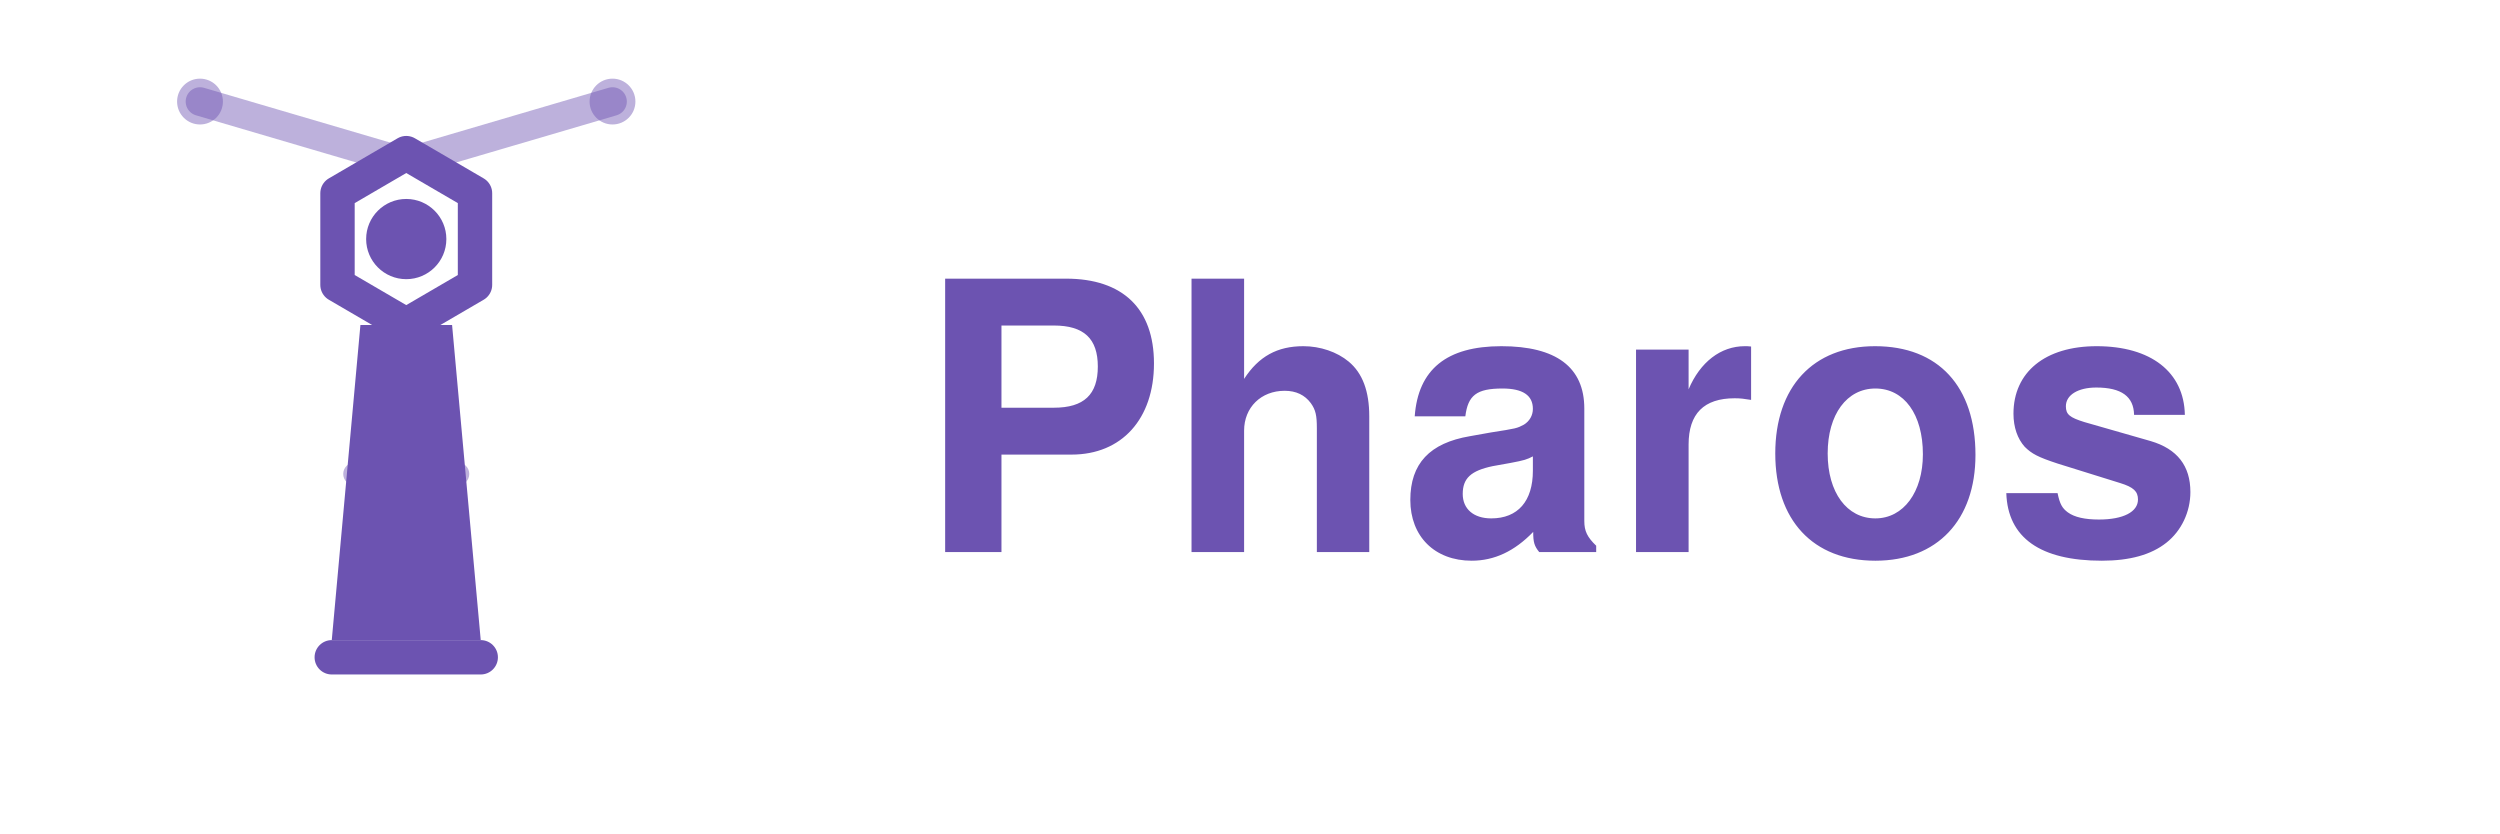
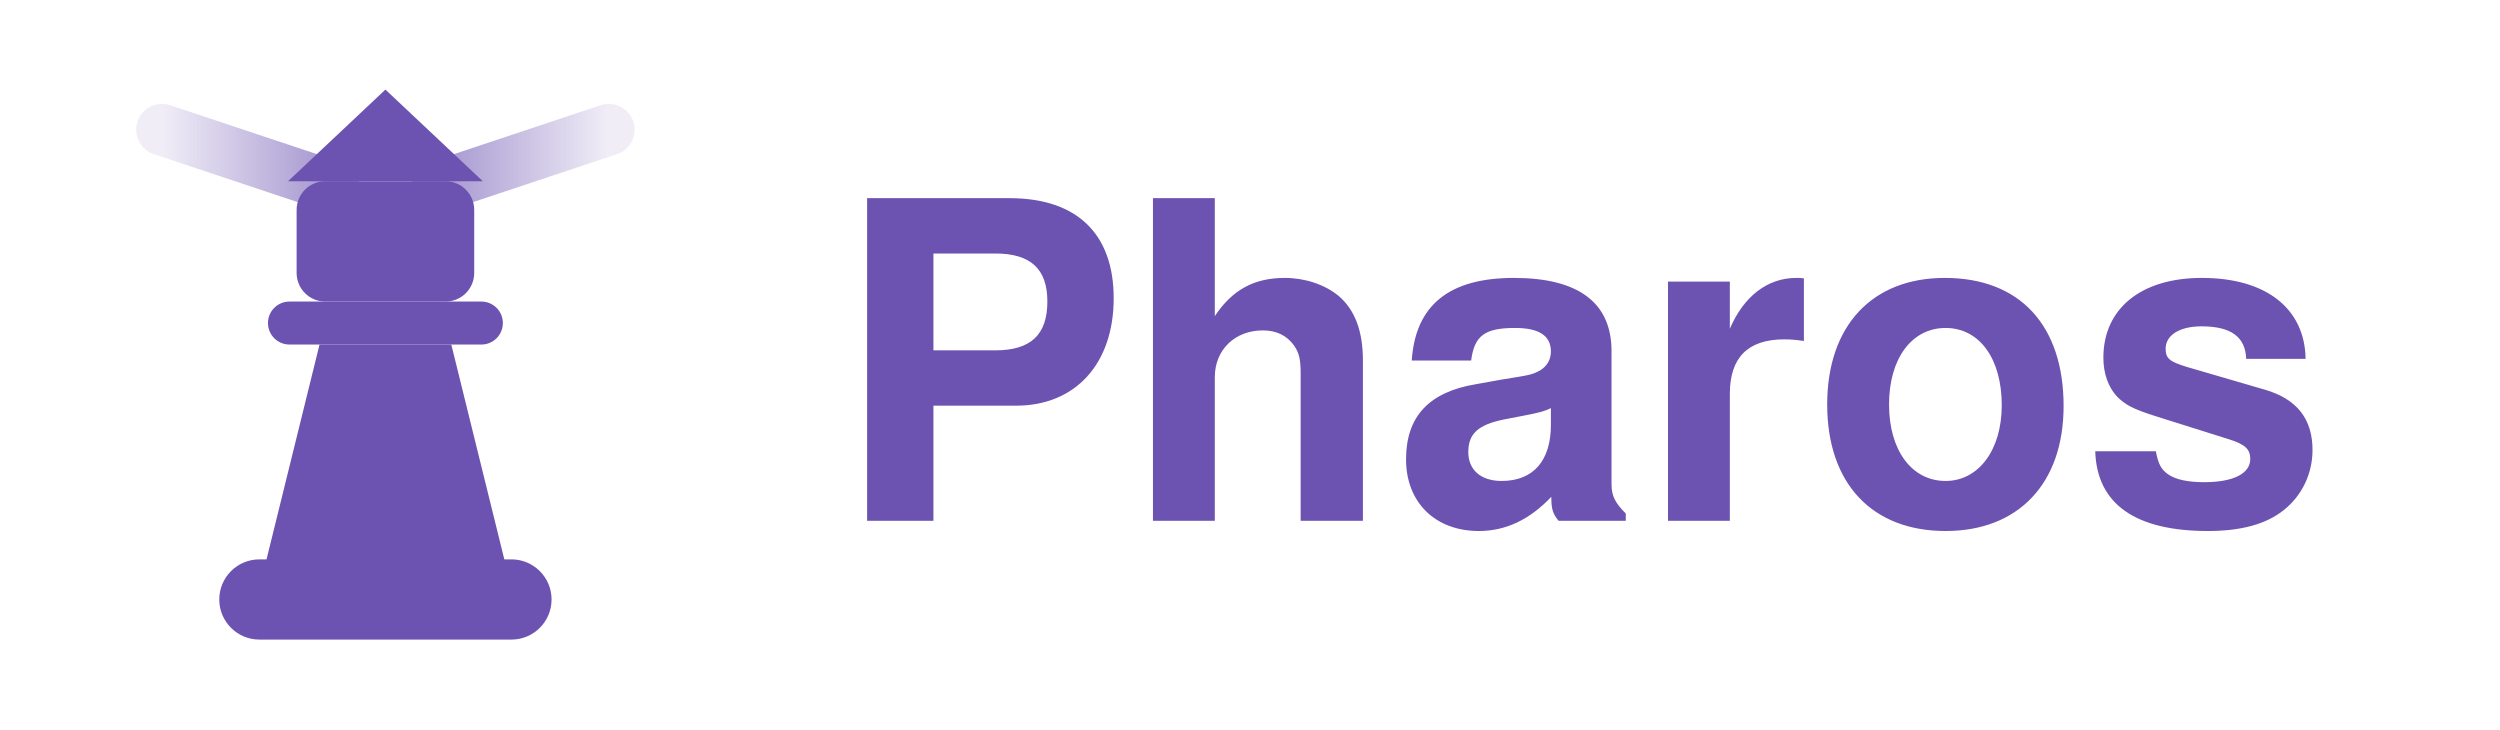
- <svg xmlns="http://www.w3.org/2000/svg" width="240px" height="80px" viewBox="0 0 240 80" version="1.1">
+ <svg xmlns="http://www.w3.org/2000/svg" width="96px" height="28px" viewBox="0 0 96 28" version="1.1">
+   <defs>
+     <linearGradient id="pharosBeamL" x1="100%" y1="0%" x2="0%" y2="0%">
+       <stop offset="0%" stop-color="#6C53B1" stop-opacity="0.62" />
+       <stop offset="100%" stop-color="#6C53B1" stop-opacity="0.1" />
+     </linearGradient>
+     <linearGradient id="pharosBeamR" x1="0%" y1="0%" x2="100%" y2="0%">
+       <stop offset="0%" stop-color="#6C53B1" stop-opacity="0.62" />
+       <stop offset="100%" stop-color="#6C53B1" stop-opacity="0.1" />
+     </linearGradient>
+   </defs>
  <g fill="none" fill-rule="evenodd">
-     <g transform="translate(6, 7) scale(0.55)">
-       <g stroke="#6C53B1" stroke-width="5" stroke-linecap="round" opacity="0.45">
-         <line x1="58" y1="15" x2="24" y2="5" />
-         <line x1="62" y1="15" x2="96" y2="5" />
-       </g>
-       <g fill="#6C53B1" opacity="0.45">
-         <circle cx="24" cy="5" r="4" />
-         <circle cx="96" cy="5" r="4" />
+     <g transform="translate(1.6, 0.8) scale(1.1)">
+       <g stroke-width="1.8" stroke-linecap="round">
+         <line x1="10.2" y1="5.8" x2="4.2" y2="3.8" stroke="url(#pharosBeamL)" />
+         <line x1="13.8" y1="5.8" x2="19.8" y2="3.8" stroke="url(#pharosBeamR)" />
      </g>
      <g fill="#6C53B1">
-         <rect x="44" y="99" width="32" height="6" rx="3" />
-         <path d="M52,44 L68,44 L73,99 L47,99 Z" />
-         <rect x="49" y="68" width="22" height="4" rx="2" opacity="0.45" />
-         <circle cx="60" cy="29" r="7" />
+         <path d="M12,2.4 L15.4,5.6 L8.6,5.6 Z" />
+         <rect x="8.9" y="5.6" width="6.2" height="4.2" rx="1" />
+         <rect x="7.9" y="9.8" width="8.2" height="1.5" rx="0.75" />
+         <path d="M9.7,11.3 L14.3,11.3 L16.2,19 L7.8,19 Z" />
+         <rect x="6.2" y="18.8" width="11.6" height="2.8" rx="1.4" />
      </g>
-       <path d="M60,14 L72,21 L72,37 L60,44 L48,37 L48,21 Z" fill="none" stroke="#6C53B1" stroke-width="6" stroke-linejoin="round" />
    </g>
-     <text x="88" y="53" font-family="-apple-system,BlinkMacSystemFont,'Segoe UI',Helvetica,Arial,sans-serif" font-size="36" font-weight="700" letter-spacing="0.4" fill="#6C53B1">Pharos</text>
+     <text x="32" y="20" font-family="-apple-system,BlinkMacSystemFont,'Segoe UI',Helvetica,Arial,sans-serif" font-size="17" font-weight="700" fill="#6C53B1">Pharos</text>
  </g>
</svg>
